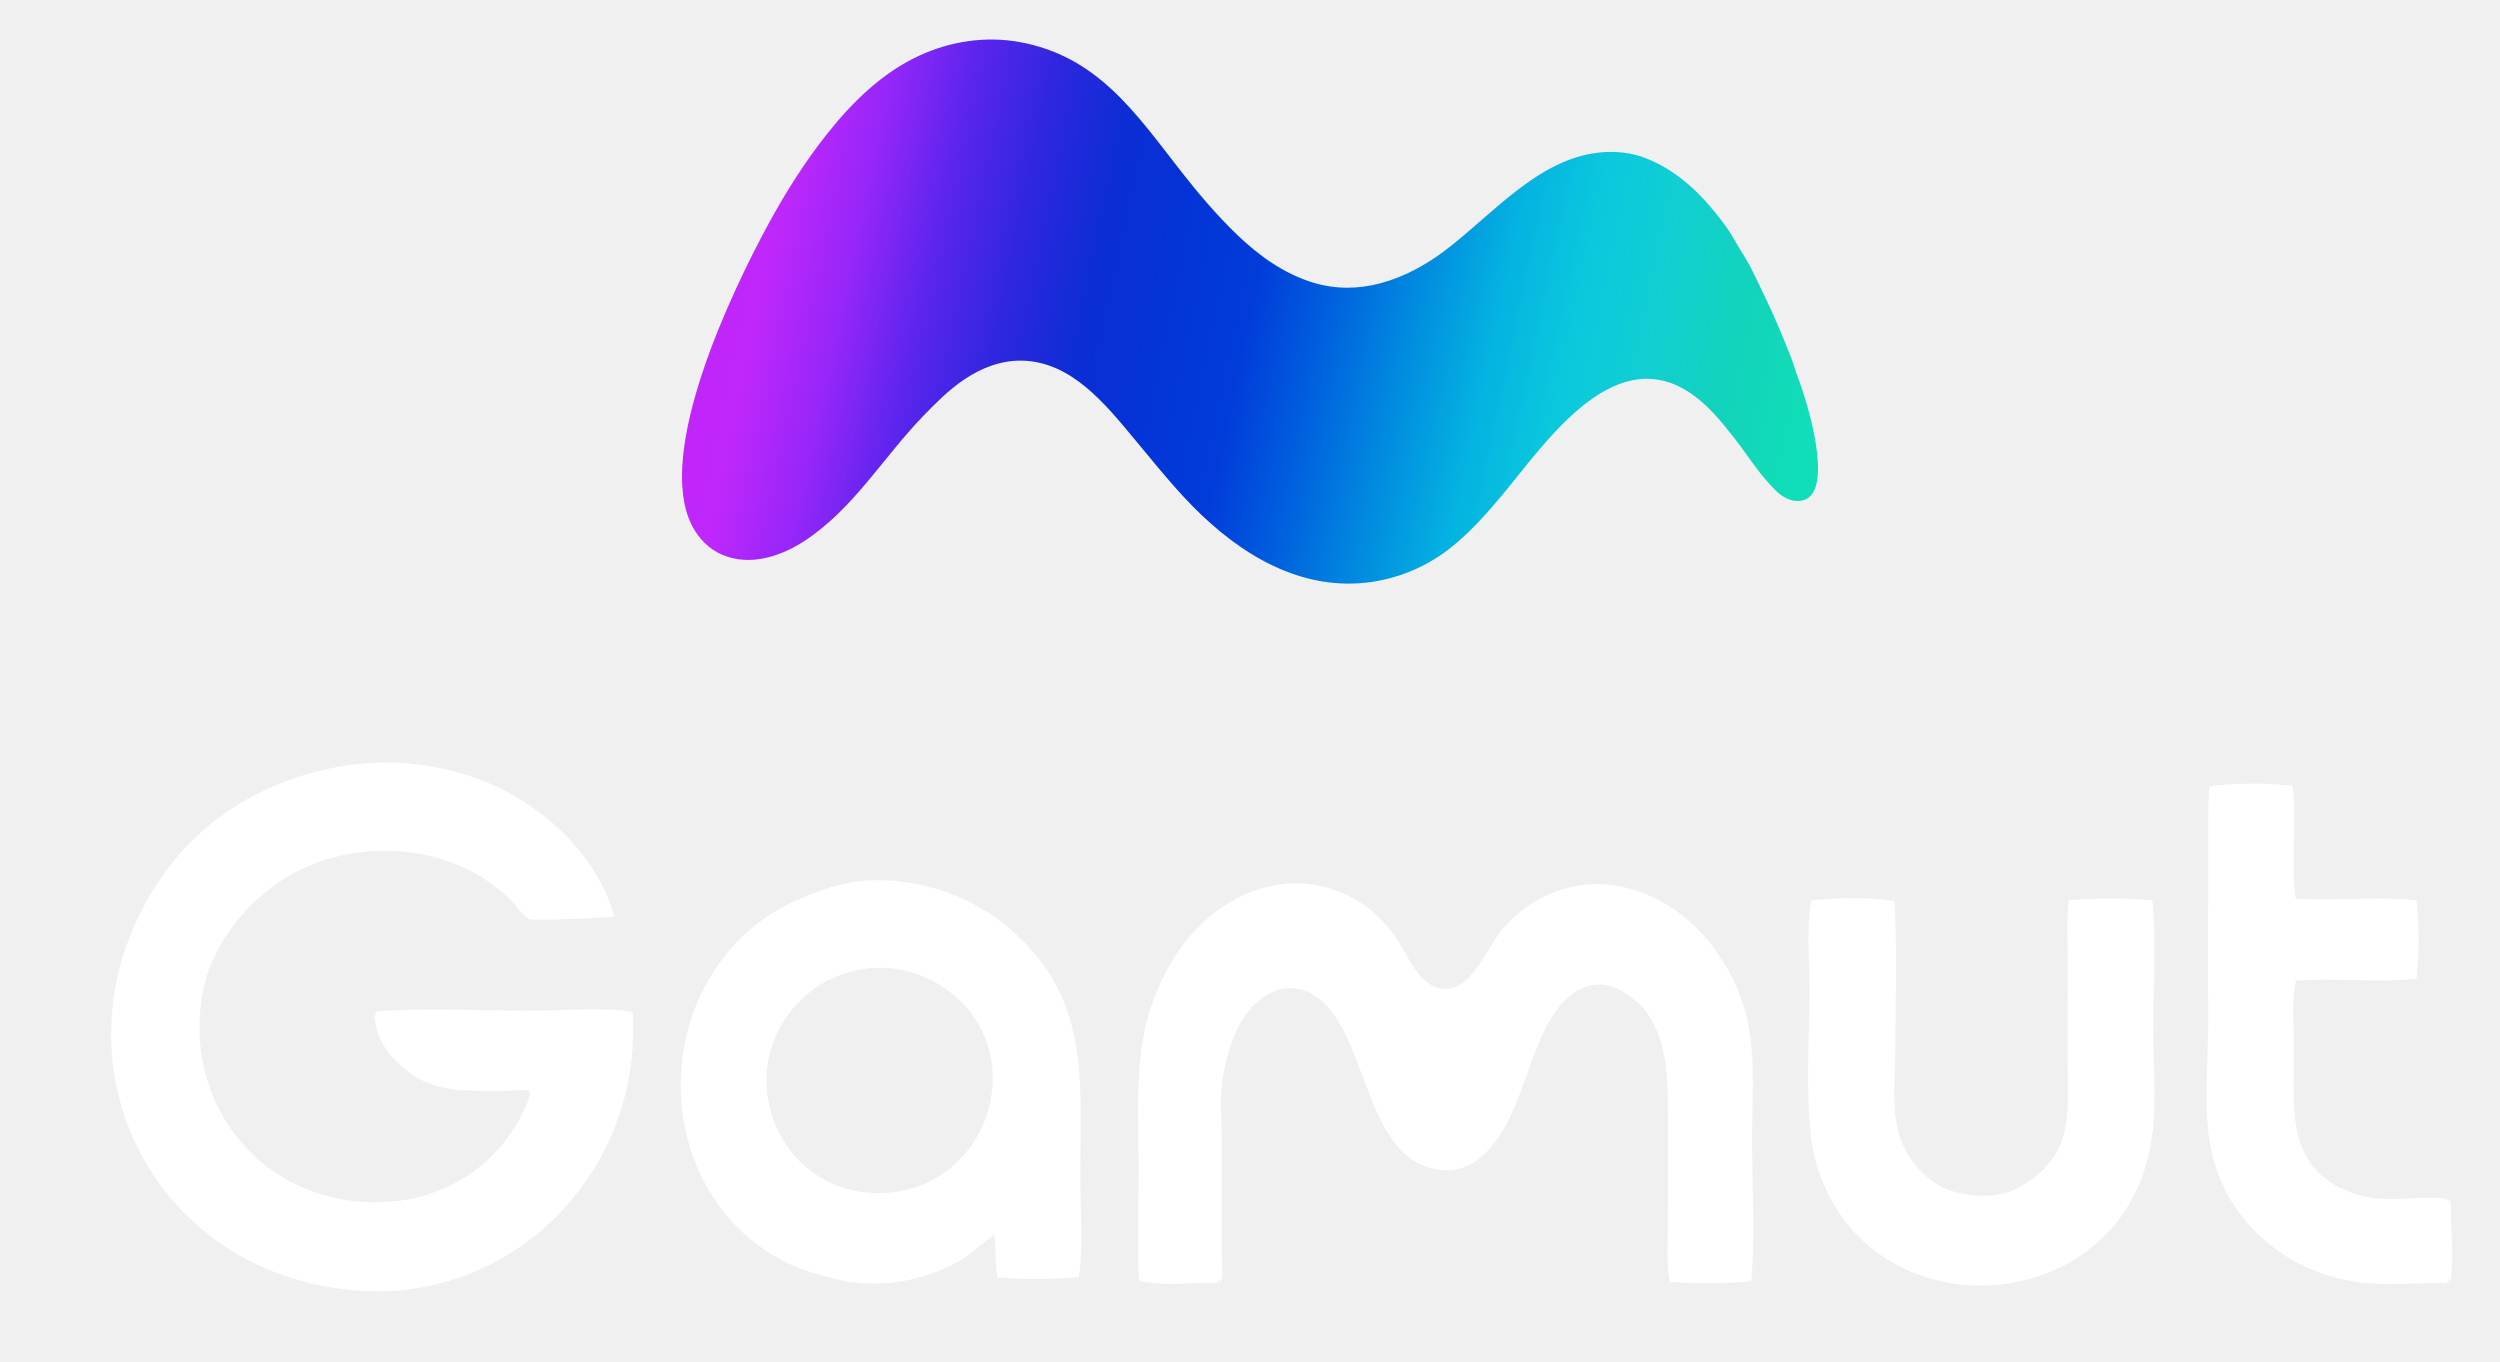
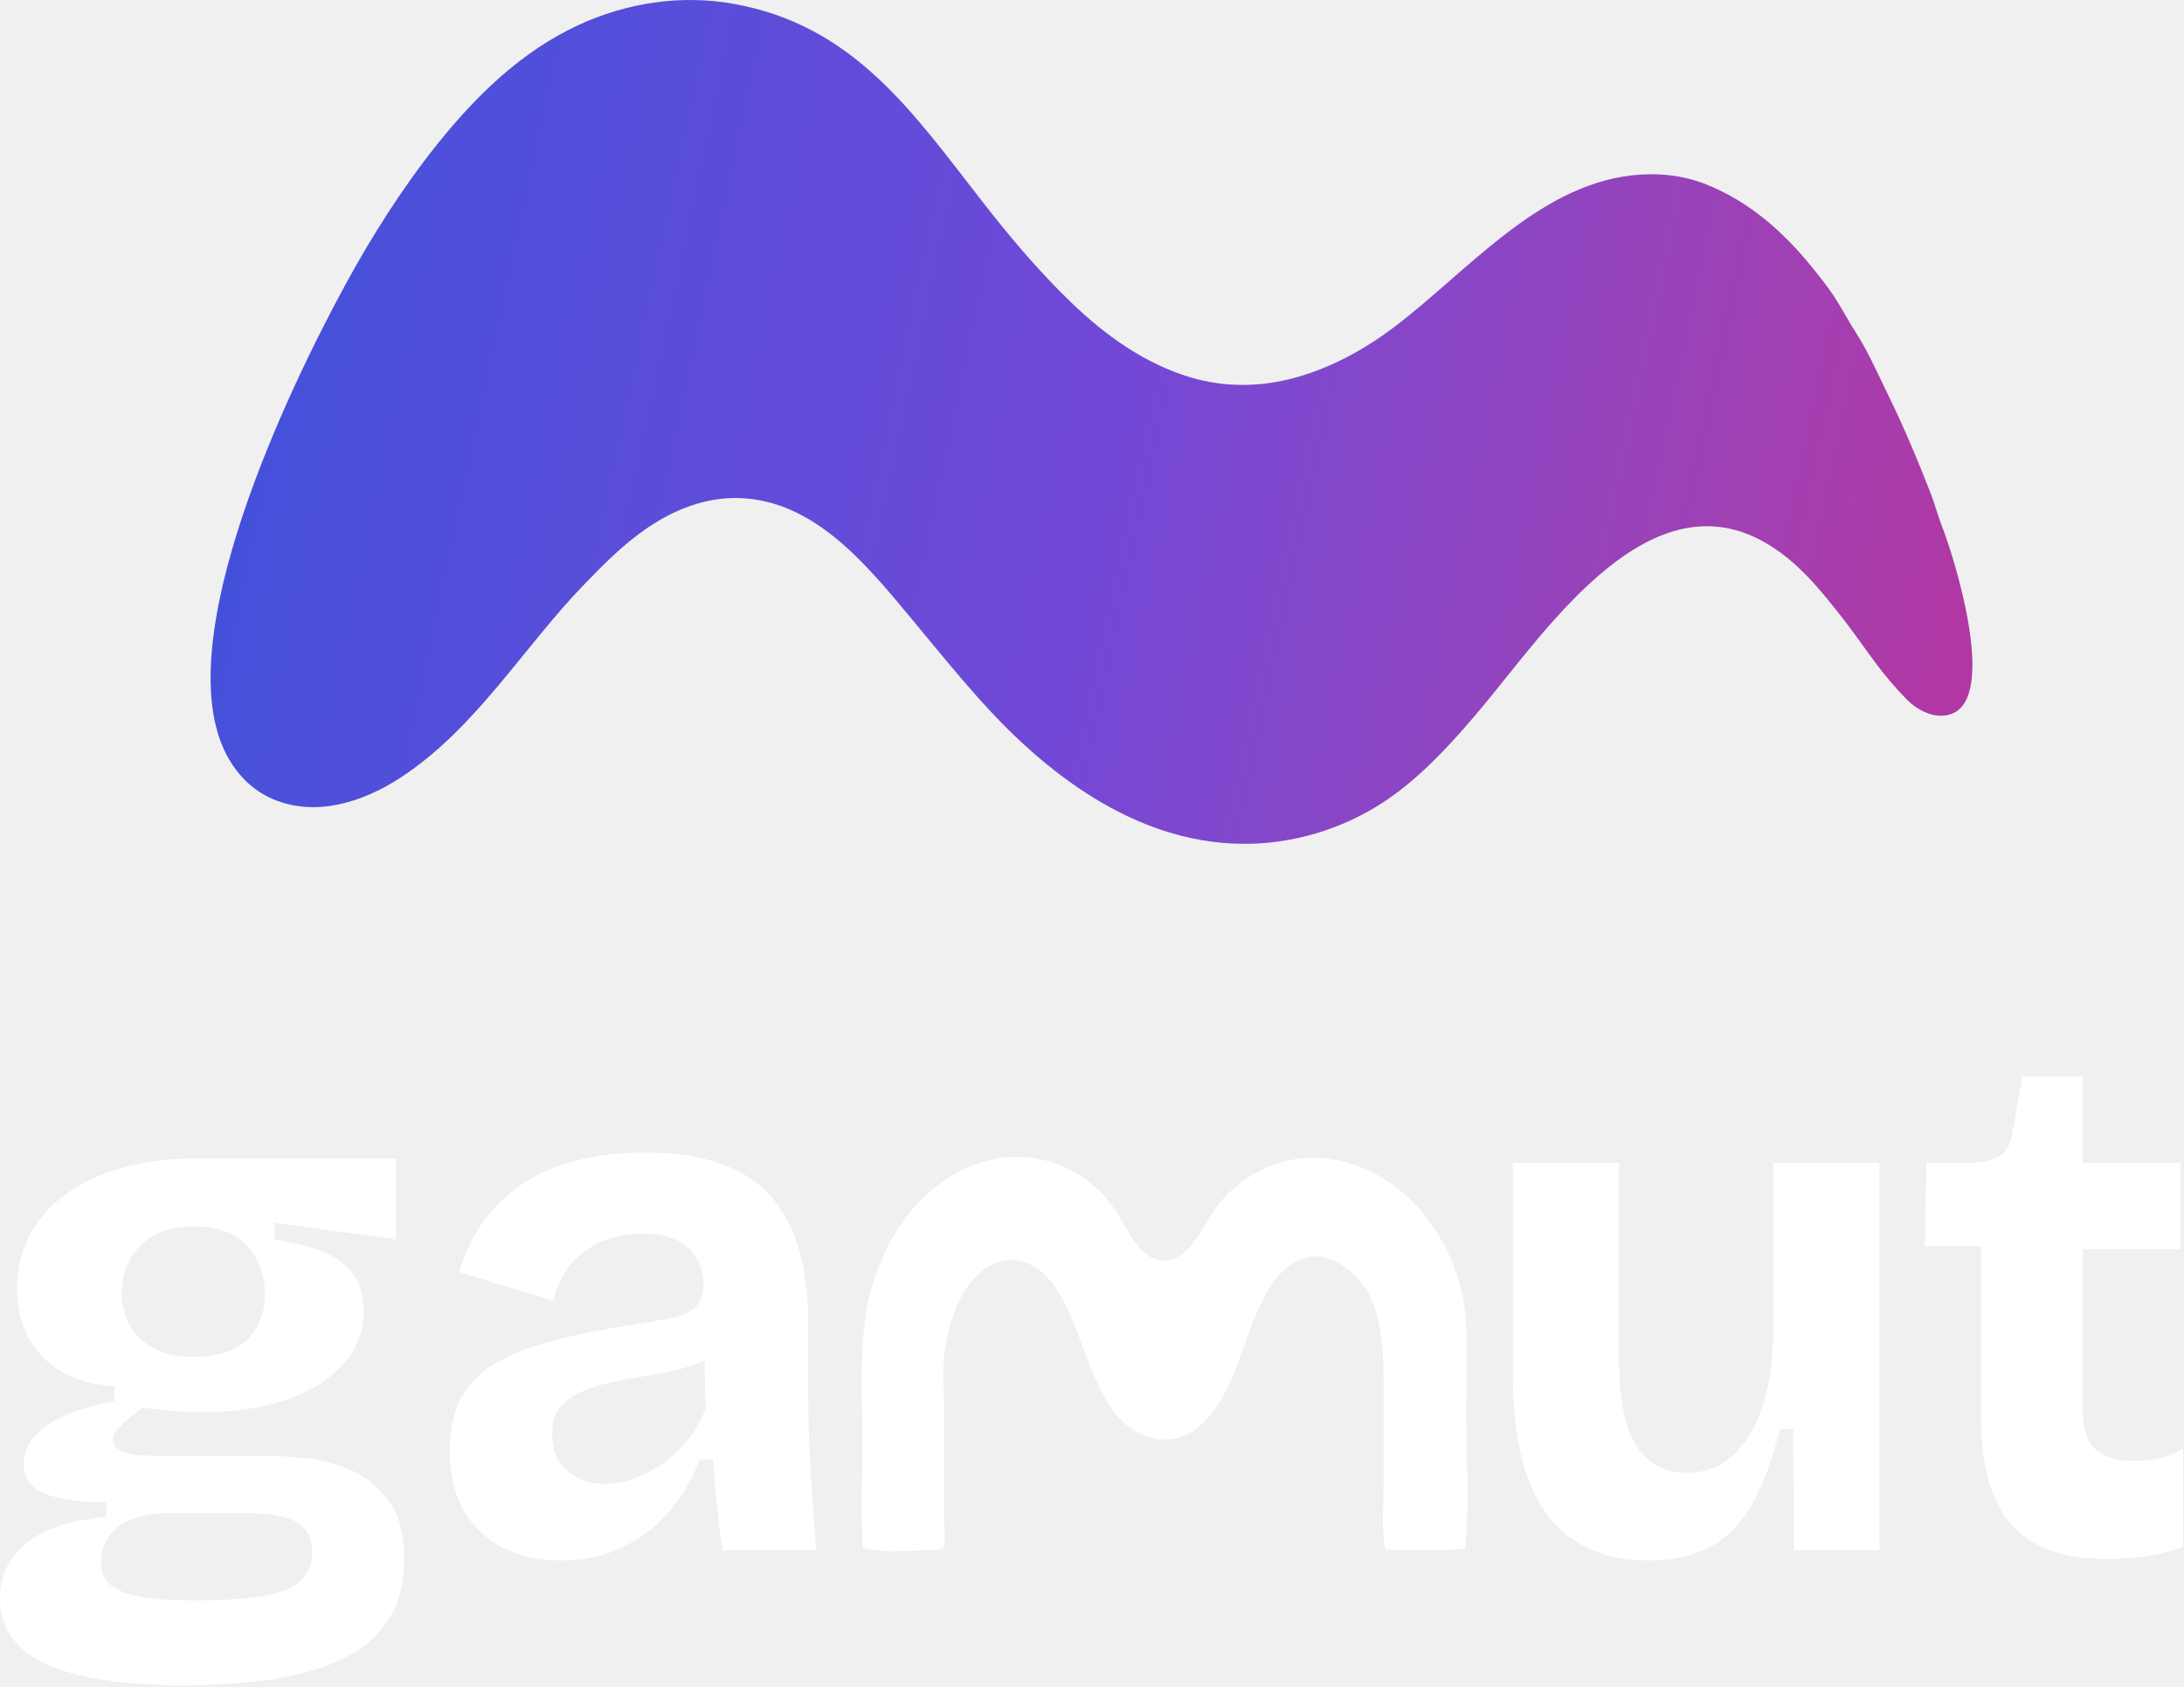
- <svg xmlns="http://www.w3.org/2000/svg" viewBox="0 0 759.37 413.43" width="759.37" height="413.43" role="img" aria-label="Gamut">
+ <svg xmlns="http://www.w3.org/2000/svg" viewBox="24 24 525.6 405.83" width="525.6" height="405.83" role="img" aria-label="Gamut">
  <defs>
-     <linearGradient id="ribbon" gradientUnits="userSpaceOnUse" x1="188.18" y1="53.92" x2="571.35" y2="135.37">
-       <stop offset="0.000" stop-color="#b025f9" />
-       <stop offset="0.062" stop-color="#c124fa" />
-       <stop offset="0.125" stop-color="#c027fa" />
-       <stop offset="0.188" stop-color="#9726f9" />
-       <stop offset="0.250" stop-color="#5c25ee" />
-       <stop offset="0.312" stop-color="#3026e0" />
-       <stop offset="0.375" stop-color="#0c2dd5" />
-       <stop offset="0.438" stop-color="#0334d7" />
-       <stop offset="0.500" stop-color="#013cda" />
-       <stop offset="0.562" stop-color="#0062de" />
-       <stop offset="0.625" stop-color="#018cdf" />
-       <stop offset="0.688" stop-color="#04b3e1" />
-       <stop offset="0.750" stop-color="#0bc9dd" />
-       <stop offset="0.812" stop-color="#11cfd1" />
-       <stop offset="0.875" stop-color="#12d3bb" />
-       <stop offset="0.938" stop-color="#10deb8" />
-       <stop offset="1.000" stop-color="#0adeb7" />
+     <linearGradient id="ribbon" gradientUnits="userSpaceOnUse" x1="2.58" y1="63.51" x2="473.41" y2="163.59">
+       <stop offset="0.000" stop-color="#3752db" />
+       <stop offset="0.062" stop-color="#4051db" />
+       <stop offset="0.125" stop-color="#4950da" />
+       <stop offset="0.188" stop-color="#504fda" />
+       <stop offset="0.250" stop-color="#574eda" />
+       <stop offset="0.312" stop-color="#5e4dd9" />
+       <stop offset="0.375" stop-color="#644bd9" />
+       <stop offset="0.438" stop-color="#6a4ad8" />
+       <stop offset="0.500" stop-color="#7048d8" />
+       <stop offset="0.562" stop-color="#7a48d1" />
+       <stop offset="0.625" stop-color="#8347ca" />
+       <stop offset="0.688" stop-color="#8c45c3" />
+       <stop offset="0.750" stop-color="#9543bb" />
+       <stop offset="0.812" stop-color="#9e41b4" />
+       <stop offset="0.875" stop-color="#a73dad" />
+       <stop offset="0.938" stop-color="#af38a5" />
+       <stop offset="1.000" stop-color="#b8329e" />
    </linearGradient>
  </defs>
-   <path fill="url(#ribbon)" d="M412.95 177.16C391.68 178.61 373.38 165.88 359.57 150.95C354.22 145.17 349.29 139.02 344.25 132.97C335.58 122.55 325.40 110.00 310.70 109.55C304.19 109.35 298.02 111.77 292.70 115.39C288.10 118.53 284.39 122.28 280.54 126.24C268.35 138.80 259.21 154.63 244.28 164.36C237.05 169.06 227.80 172.07 219.44 168.54C215.31 166.79 212.20 163.58 210.18 159.63C198.79 137.33 222.43 88.19 233.56 67.76C238.72 58.28 244.67 48.88 251.40 40.44C259.00 30.92 268.00 22.08 279.20 16.91C288.70 12.53 299.30 10.91 309.63 12.76C333.21 17.00 344.77 34.14 358.44 51.66C363.83 58.57 369.47 65.26 375.79 71.33C382.44 77.71 390.11 83.23 399.04 85.90C405.76 87.91 412.73 87.84 419.46 86.00C426.38 84.13 432.89 80.61 438.61 76.32C452.98 65.58 466.83 48.43 485.59 46.35C490.42 45.81 495.39 46.28 499.93 48.06C508.43 51.42 515.13 57.32 520.82 64.36C522.29 66.18 523.75 67.99 525.04 69.94C526.17 71.65 527.15 73.44 528.19 75.20C529.24 76.95 530.38 78.64 531.34 80.45C532.80 83.20 534.09 86.03 535.46 88.82C538.66 95.36 541.50 102.10 544.14 108.89C544.91 110.89 545.43 112.97 546.21 114.96C548.73 121.36 557.17 148.44 548.16 151.80C545.68 152.73 543.08 151.85 541.02 150.40C539.73 149.51 538.70 148.33 537.64 147.19C533.60 142.83 530.47 137.77 526.81 133.10C522.60 127.73 518.34 122.41 512.45 118.76C489.37 104.48 469.00 135.13 456.42 150.22C451.40 156.23 446.09 162.21 439.85 166.99C432.12 172.91 422.64 176.50 412.95 177.16Z" />
-   <path fill="#ffffff" d="M186.60 278.36C183.86 278.75 162.09 279.86 160.55 279.09C158.78 278.21 157.31 275.59 155.93 274.18C153.52 271.71 150.73 269.41 147.87 267.48C130.01 255.44 104.81 255.56 86.67 266.70C74.02 274.47 63.51 288.22 61.27 303.13C56.06 337.62 81.60 366.75 116.81 365.12C130.07 364.51 142.27 359.10 151.21 349.21C155.76 344.17 159.28 338.31 161.11 331.88C160.88 331.83 160.82 331.47 160.60 331.37C159.23 330.75 156.14 331.30 154.61 331.28C140.58 331.13 130.57 332.86 119.82 321.80C116.25 318.13 114.00 313.64 113.84 308.44C113.72 304.30 113.94 311.02 114.35 307.12C129.97 306.13 145.90 306.98 161.58 306.98C171.52 306.98 182.54 305.82 192.13 307.38C195.40 355.12 156.36 396.00 107.99 391.97C42.39 386.51 12.00 315.89 51.15 263.60C59.21 252.83 70.37 244.29 82.70 238.98C103.11 230.19 125.19 228.99 146.14 236.95C164.14 243.79 181.41 259.41 186.60 278.36Z" />
-   <path fill="#ffffff" d="M743.24 389.66C733.43 389.62 722.97 390.83 713.28 388.96C692.14 384.88 675.02 369.15 671.31 347.51C669.20 335.19 670.85 321.09 670.75 308.54C670.63 293.54 670.69 278.53 670.76 263.53C670.80 255.32 670.54 246.97 671.07 238.85C678.93 237.84 688.49 237.76 696.35 238.68C697.81 249.83 695.67 261.88 697.31 272.92C709.43 273.83 721.91 272.18 733.97 273.45C734.88 280.87 734.79 289.76 734.01 297.23C722.01 298.68 709.46 296.88 697.38 297.88C695.91 304.54 696.83 312.41 696.79 319.43C696.67 338.01 694.29 356.03 716.20 362.90C724.95 365.64 734.18 363.03 743.08 364.12C747.37 364.65 740.34 363.83 744.34 364.80C744.49 368.50 745.24 386.34 744.34 388.77C742.70 393.25 745.25 385.59 743.24 389.66Z" />
-   <path fill="#ffffff" d="M327.71 387.89C319.72 388.72 311.03 388.56 302.99 388.04C302.15 383.92 302.63 379.17 301.95 374.92C298.64 377.58 295.14 380.87 291.33 383.05C280.23 389.42 266.05 391.63 253.59 388.44C248.91 387.24 244.49 386.08 240.08 384.04C211.38 370.72 200.36 336.99 210.40 308.15C214.29 296.94 221.73 286.50 231.41 279.52C237.43 275.17 243.85 272.34 250.80 269.96C269.06 263.69 291.26 269.22 305.85 281.36C331.11 302.39 328.22 326.96 328.14 356.46C328.11 366.77 329.13 377.78 327.71 387.89ZM267.57 362.39C301.35 361.73 314.82 317.17 285.22 299.05C279.76 295.71 273.09 293.80 266.65 293.97C258.35 294.19 250.29 297.26 244.16 302.88C220.90 324.20 235.74 363.01 267.57 362.39Z" />
-   <path fill="#ffffff" d="M369.74 389.65C362.08 389.49 353.17 390.80 345.97 389.02C345.43 377.34 345.90 365.49 345.85 353.77C345.81 341.59 345.10 329.11 346.95 317.04C349.89 297.82 361.25 278.29 379.91 270.96C391.30 266.50 403.25 267.72 413.52 274.37C417.53 276.96 421.41 281.02 424.09 284.95C427.78 290.36 431.23 300.33 439.08 300.33C447.16 300.32 451.54 288.20 456.01 282.66C458.89 279.08 462.86 275.76 466.85 273.50C476.91 267.80 487.80 267.11 498.57 271.06C517.37 277.96 530.16 297.59 531.96 317.22C532.90 327.62 532.09 338.32 532.18 348.75C532.30 362.09 533.14 376.01 531.91 389.21C523.97 389.88 515.28 389.84 507.26 389.43C506.05 383.71 506.65 376.96 506.68 370.89C506.72 361.38 506.69 351.87 506.69 342.36C506.69 326.77 507.40 307.12 490.30 299.92C484.65 297.54 478.70 300.20 474.79 304.43C465.17 314.81 463.46 334.04 454.65 346.15C453.05 348.35 451.14 350.45 449.01 352.15C445.43 355.01 440.80 356.10 436.31 355.24C412.57 350.70 415.92 309.03 396.79 301.12C393.28 299.67 389.31 299.83 385.92 301.58C376.67 306.35 373.27 317.30 371.53 326.71C370.42 332.73 371.07 339.36 371.09 345.46C371.12 356.97 371.16 368.48 371.09 379.99C371.08 381.92 371.68 387.45 370.96 388.98C368.73 393.71 372.32 385.42 369.74 389.65Z" />
-   <path fill="#ffffff" d="M550.16 273.48C558.13 272.75 567.72 272.32 575.46 273.73C576.29 289.12 575.75 304.80 575.68 320.24C575.65 327.72 574.70 336.13 576.51 343.45C578.60 351.88 585.69 360.13 594.28 362.19C599.67 363.48 606.02 363.86 611.25 361.58C618.61 358.36 624.81 352.54 626.88 344.51C628.68 337.50 628.06 330.05 628.04 322.86C628.03 312.35 628.05 301.84 628.07 291.33C628.08 285.41 627.72 279.21 628.39 273.44C636.59 272.82 645.63 272.64 653.79 273.51C655.02 286.47 654.03 300.11 654.02 313.21C654.01 323.29 655.06 333.96 653.82 343.97C653.17 349.22 651.96 354.28 649.97 359.18C633.68 399.18 574.27 401.43 555.22 362.47C552.87 357.65 551.03 352.14 550.29 346.80C548.37 333.07 549.57 315.22 549.64 301.05C549.69 292.09 548.57 282.10 550.16 273.48Z" />
+   <g transform="translate(48.78 11.99)">
+     <path fill="url(#ribbon)" d="M278.77 214.94C252.64 216.72 230.16 201.08 213.18 182.74C206.61 175.63 200.55 168.08 194.36 160.64C183.70 147.84 171.19 132.43 153.13 131.87C145.14 131.62 137.55 134.59 131.02 139.05C125.36 142.90 120.80 147.51 116.07 152.38C101.09 167.80 89.87 187.25 71.52 199.21C62.64 204.99 51.26 208.69 40.99 204.35C35.92 202.21 32.10 198.26 29.62 193.41C15.62 166.01 44.67 105.62 58.34 80.51C64.68 68.87 72.00 57.32 80.27 46.94C89.60 35.24 100.66 24.38 114.43 18.04C126.10 12.65 139.12 10.66 151.82 12.94C180.79 18.14 195.00 39.20 211.80 60.73C218.42 69.22 225.35 77.44 233.12 84.90C241.29 92.75 250.71 99.52 261.69 102.81C269.94 105.27 278.51 105.19 286.78 102.93C295.27 100.63 303.27 96.30 310.31 91.04C327.96 77.84 344.98 56.76 368.04 54.20C373.97 53.54 380.07 54.12 385.65 56.31C396.10 60.44 404.33 67.69 411.32 76.34C413.12 78.58 414.93 80.80 416.51 83.20C417.89 85.29 419.10 87.50 420.38 89.66C421.67 91.81 423.07 93.89 424.25 96.11C426.04 99.49 427.63 102.96 429.31 106.40C433.25 114.43 436.74 122.71 439.98 131.06C440.93 133.51 441.56 136.07 442.52 138.52C445.62 146.38 455.98 179.65 444.91 183.79C441.87 184.92 438.68 183.84 436.14 182.07C434.56 180.96 433.30 179.51 432.00 178.11C427.03 172.76 423.18 166.54 418.68 160.80C413.51 154.20 408.28 147.66 401.04 143.19C372.68 125.64 347.65 163.29 332.19 181.84C326.02 189.23 319.49 196.58 311.83 202.45C302.34 209.72 290.69 214.13 278.77 214.94Z" />
+   </g>
+   <g transform="translate(-378.48 251.19) scale(0.78)">
+     <g fill="#ffffff">
+       <path d="M572.68 228.65Q553.10 228.65 540.47 225.58Q527.84 222.51 521.92 216.59Q516.00 210.67 516.00 201.80Q516.00 191.32 524.31 184.72Q532.62 178.12 548.78 176.76V172.20Q536.49 172.20 529.88 169.59Q523.28 166.97 523.28 160.37Q523.28 154.00 529.77 148.99Q536.26 143.98 551.28 141.02V136.47Q537.17 135.56 529.20 127.36Q521.24 119.17 521.24 106.20Q521.24 94.81 527.61 85.82Q533.98 76.83 546.61 71.48Q559.25 66.13 577.68 66.13H638.23V91.17L600.67 85.94V91.17Q615.24 93.22 621.73 98.46Q628.22 103.69 628.22 113.02Q628.22 122.36 622.07 129.41Q615.92 136.47 604.66 140.45Q593.39 144.44 577.68 144.44Q574.73 144.44 571.31 144.21Q567.90 143.98 559.93 143.07Q555.61 146.26 553.22 148.65Q550.83 151.04 550.83 153.08Q550.83 154.68 552.53 155.82Q554.24 156.95 557.09 157.41Q559.93 157.86 562.89 157.86H597.03Q601.58 157.86 608.87 158.43Q616.15 159.00 623.44 161.96Q630.72 164.92 635.73 171.41Q640.74 177.90 640.74 189.96Q640.74 203.16 633.34 211.81Q625.94 220.46 610.80 224.56Q595.67 228.65 572.68 228.65ZM576.32 202.48Q590.20 202.48 597.94 201.00Q605.68 199.52 608.98 196.22Q612.28 192.92 612.28 187.91Q612.28 183.36 610.35 180.85Q608.41 178.35 605.34 177.33Q602.27 176.30 599.19 175.96Q596.12 175.62 593.85 175.62H565.17Q555.61 176.53 551.39 180.74Q547.18 184.95 547.18 190.41Q547.18 195.42 550.37 197.93Q553.56 200.43 560.04 201.45Q566.53 202.48 576.32 202.48ZM575.86 127.36Q586.79 127.36 592.25 122.01Q597.72 116.67 597.72 108.02Q597.72 98.91 592.14 92.99Q586.56 87.08 575.86 87.08Q565.39 87.08 559.48 92.88Q553.56 98.68 553.56 107.79Q553.56 113.48 556.17 117.92Q558.79 122.36 563.80 124.86Q568.81 127.36 575.86 127.36Z" />
+       <path d="M688.88 190.19Q678.86 190.19 671.12 186.20Q663.38 182.22 659.06 174.71Q654.74 167.20 654.74 156.04Q654.74 146.26 658.49 139.66Q662.25 133.05 669.53 128.96Q676.81 124.86 687.51 122.13Q698.21 119.40 711.87 117.35Q719.15 116.21 723.82 115.19Q728.48 114.16 730.76 111.77Q733.04 109.38 733.04 104.83Q733.04 98.46 728.48 93.90Q723.93 89.35 714.14 89.35Q707.54 89.35 701.97 91.63Q696.39 93.90 692.41 98.46Q688.42 103.01 686.60 110.06L657.69 101.19Q660.43 91.86 665.55 85.03Q670.67 78.20 677.95 73.53Q685.24 68.87 694.57 66.59Q703.90 64.31 714.83 64.31Q732.35 64.31 743.39 69.89Q754.43 75.47 759.90 87.19Q765.36 98.91 765.36 117.35V137.83Q765.36 145.80 765.70 154.00Q766.04 162.19 766.61 170.50Q767.18 178.81 767.86 187.00H738.95Q738.04 181.31 737.25 173.91Q736.45 166.51 736.00 159.00H731.90Q728.71 167.65 722.79 174.71Q716.88 181.76 708.34 185.98Q699.80 190.19 688.88 190.19ZM702.76 166.51Q707.09 166.51 711.53 164.92Q715.96 163.33 720.18 160.48Q724.39 157.64 727.91 153.31Q731.44 148.99 733.72 143.52L733.26 124.40L738.50 125.54Q734.40 128.50 728.94 130.21Q723.48 131.92 717.67 132.83Q711.87 133.74 706.18 134.88Q700.49 136.01 696.05 137.83Q691.61 139.66 688.99 142.73Q686.37 145.80 686.37 151.26Q686.37 158.32 690.93 162.42Q695.48 166.51 702.76 166.51Z" />
+       <path transform="translate(-29.38 -1.2)" d="M835.30 188.18C827.64 188.02 818.73 189.33 811.53 187.55C810.99 175.87 811.46 164.02 811.41 152.30C811.37 140.12 810.66 127.64 812.51 115.57C815.45 96.35 826.81 76.82 845.47 69.49C856.86 65.03 868.81 66.25 879.08 72.90C883.09 75.49 886.97 79.55 889.65 83.48C893.34 88.89 896.79 98.86 904.64 98.86C912.72 98.85 917.10 86.73 921.57 81.19C924.45 77.61 928.42 74.29 932.41 72.03C942.47 66.33 953.36 65.64 964.13 69.59C982.93 76.49 995.72 96.12 997.52 115.75C998.46 126.15 997.65 136.85 997.74 147.28C997.86 160.62 998.70 174.54 997.47 187.74C989.53 188.41 980.84 188.37 972.82 187.96C971.61 182.24 972.21 175.49 972.24 169.42C972.28 159.91 972.25 150.40 972.25 140.89C972.25 125.30 972.96 105.65 955.86 98.45C950.21 96.07 944.26 98.73 940.35 102.96C930.73 113.34 929.02 132.57 920.21 144.68C918.61 146.88 916.70 148.98 914.57 150.68C910.99 153.54 906.36 154.63 901.87 153.77C878.13 149.23 881.48 107.56 862.35 99.65C858.84 98.20 854.87 98.36 851.48 100.11C842.23 104.88 838.83 115.83 837.09 125.24C835.98 131.26 836.63 137.89 836.65 143.99C836.68 155.50 836.72 167.01 836.65 178.52C836.64 180.45 837.24 185.98 836.52 187.51C834.29 192.24 837.88 183.95 835.30 188.18Z" />
+       <path d="M1024.86 190.19Q1003.92 190.19 993.33 175.96Q982.75 161.73 982.75 132.60V67.50H1015.53V128.50Q1015.53 146.03 1020.76 154.56Q1026.00 163.10 1036.70 163.10Q1043.07 163.10 1047.85 159.91Q1052.63 156.73 1056.04 151.04Q1059.46 145.35 1061.16 137.61Q1062.87 129.87 1063.10 120.99V67.50H1095.88V138.29V187.00H1069.47L1069.25 149.67H1065.15Q1061.73 163.78 1056.61 172.77Q1051.49 181.76 1043.64 185.98Q1035.79 190.19 1024.86 190.19Z" />
+       <path d="M1166.10 189.73Q1146.07 189.73 1136.62 179.15Q1127.18 168.56 1127.18 145.35V93.22H1109.88L1110.33 67.50H1122.40Q1129.45 67.50 1132.87 65.45Q1136.28 63.40 1136.96 57.94L1139.92 40.87H1158.59V67.50H1188.86V94.13H1158.59V143.98Q1158.59 152.17 1162.46 155.82Q1166.33 159.46 1174.29 159.46Q1178.62 159.46 1182.60 158.55Q1186.58 157.64 1189.54 155.59V186.09Q1182.49 188.37 1176.57 189.05Q1170.65 189.73 1166.10 189.73Z" />
+     </g>
+   </g>
</svg>
